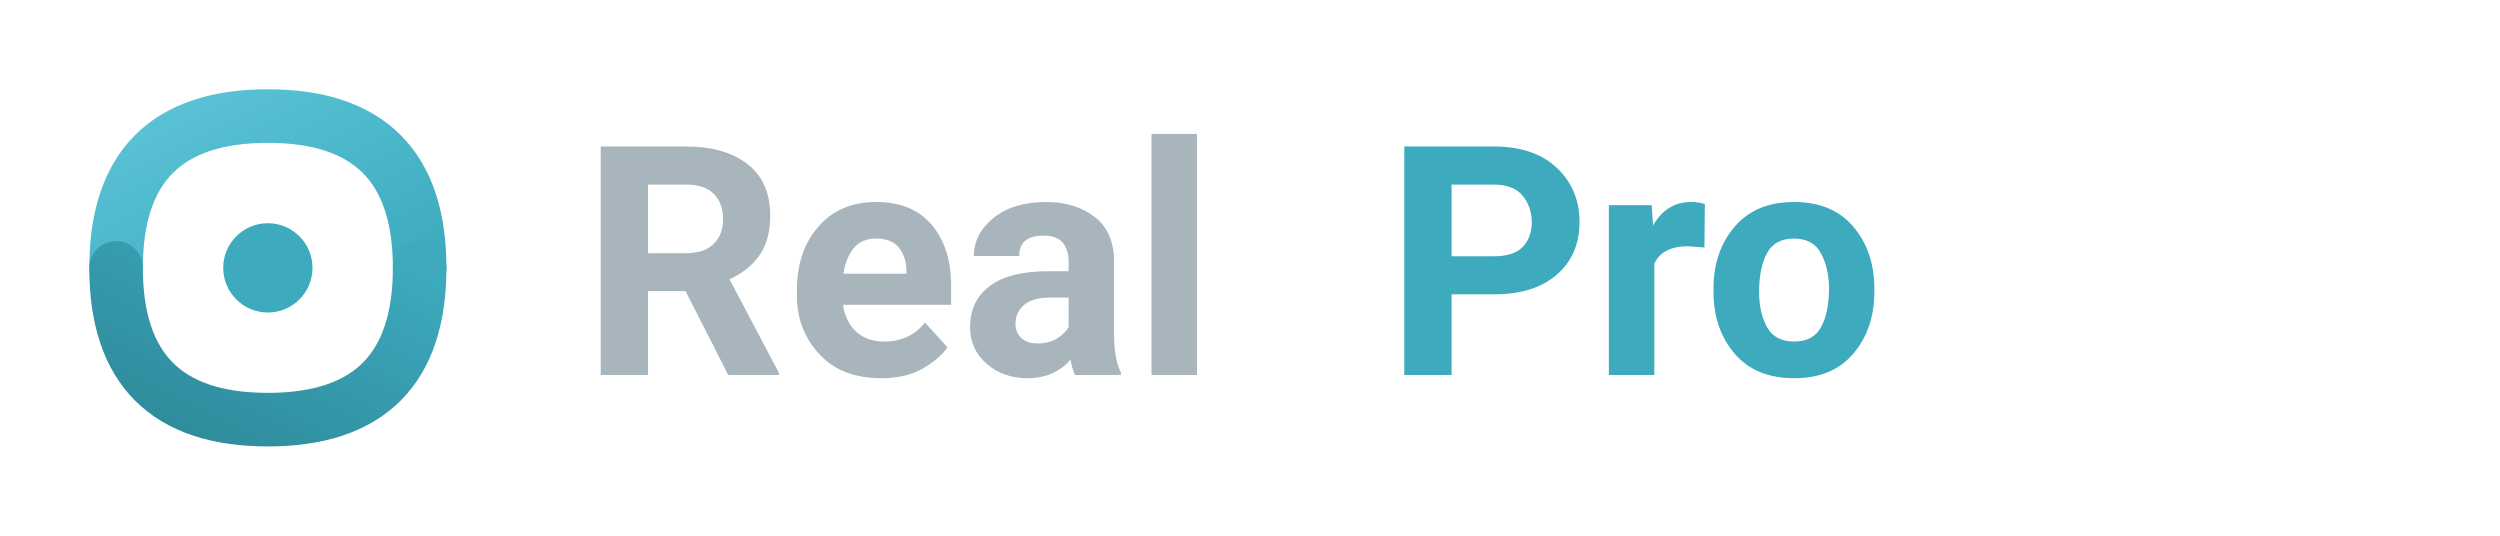
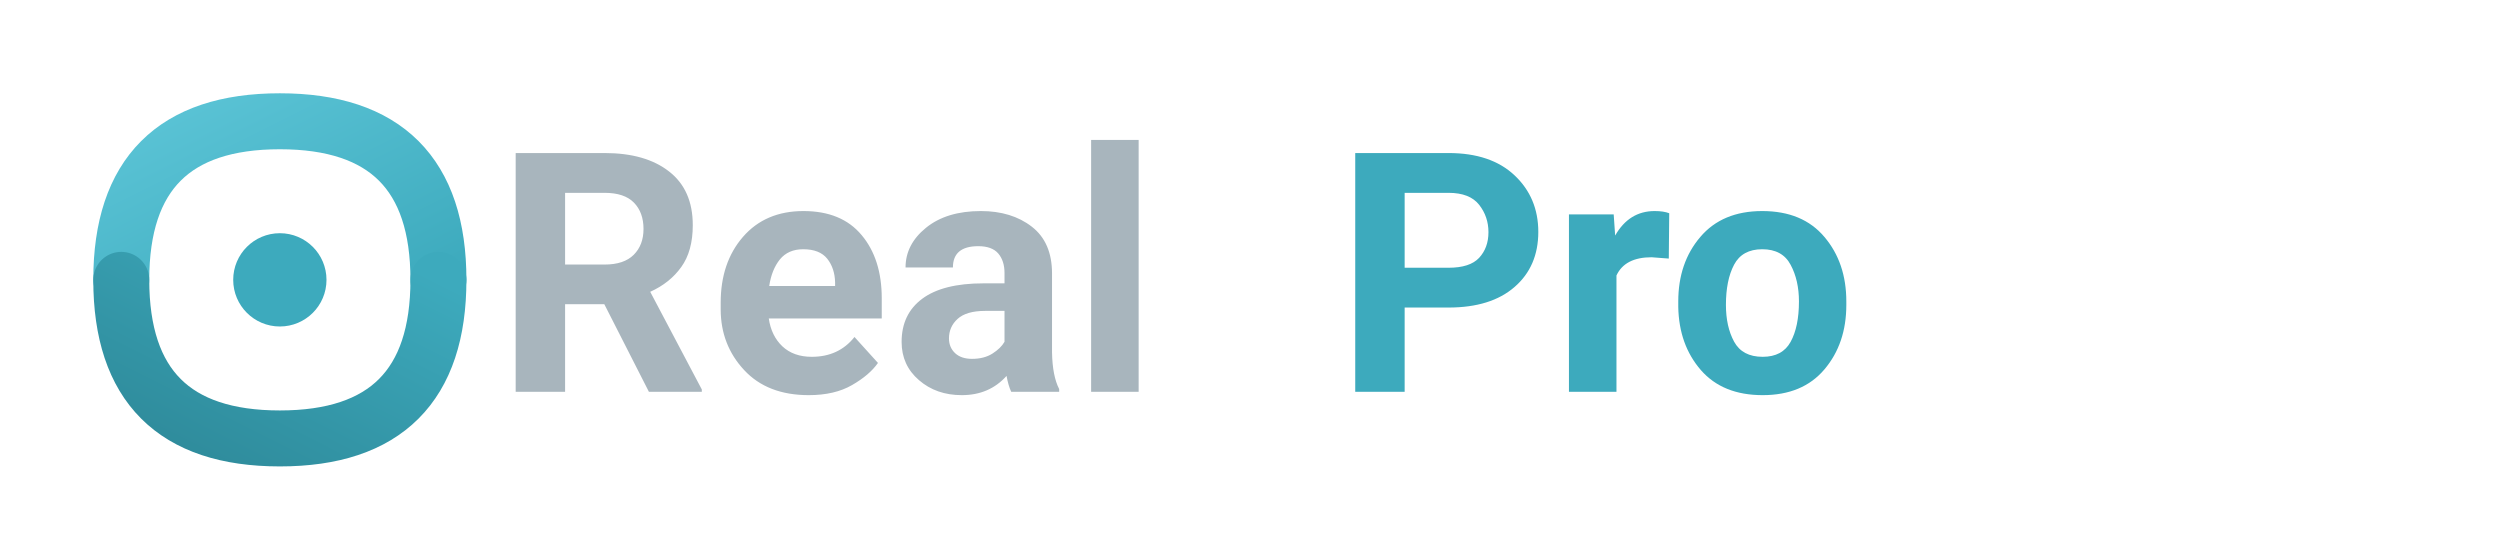
- <svg xmlns="http://www.w3.org/2000/svg" viewBox="0 0 280 60" fill="none">
+ <svg xmlns="http://www.w3.org/2000/svg" viewBox="0 0 268 60" fill="none">
  <defs>
    <linearGradient id="grad1" x1="0%" y1="0%" x2="100%" y2="100%">
      <stop offset="0%" style="stop-color:#5BC4D6" />
      <stop offset="100%" style="stop-color:#3DAABD" />
    </linearGradient>
    <linearGradient id="grad2" x1="100%" y1="0%" x2="0%" y2="100%">
      <stop offset="0%" style="stop-color:#3DAABD" />
      <stop offset="100%" style="stop-color:#2E8A9A" />
    </linearGradient>
  </defs>
  <g transform="translate(5, 5)">
    <path d="M8 25 Q8 8 25 8 Q42 8 42 25" stroke="url(#grad1)" stroke-width="6" stroke-linecap="round" fill="none" />
    <path d="M8 25 Q8 42 25 42 Q42 42 42 25" stroke="url(#grad2)" stroke-width="6" stroke-linecap="round" fill="none" />
    <circle cx="25" cy="25" r="5" fill="#3DAABD" />
  </g>
-   <text x="65" y="42" font-family="system-ui, -apple-system, 'Segoe UI', Roboto, sans-serif" font-size="36" font-weight="700" fill="#A8B5BD">Real</text>
-   <text x="155" y="42" font-family="system-ui, -apple-system, 'Segoe UI', Roboto, sans-serif" font-size="36" font-weight="700" fill="#3DAABD">Pro</text>
+   <text x="53" y="42" font-family="system-ui, -apple-system, 'Segoe UI', Roboto, sans-serif" font-size="36" font-weight="700" fill="#A8B5BD">Real</text>
+   <text x="143" y="42" font-family="system-ui, -apple-system, 'Segoe UI', Roboto, sans-serif" font-size="36" font-weight="700" fill="#3DAABD">Pro</text>
</svg>
